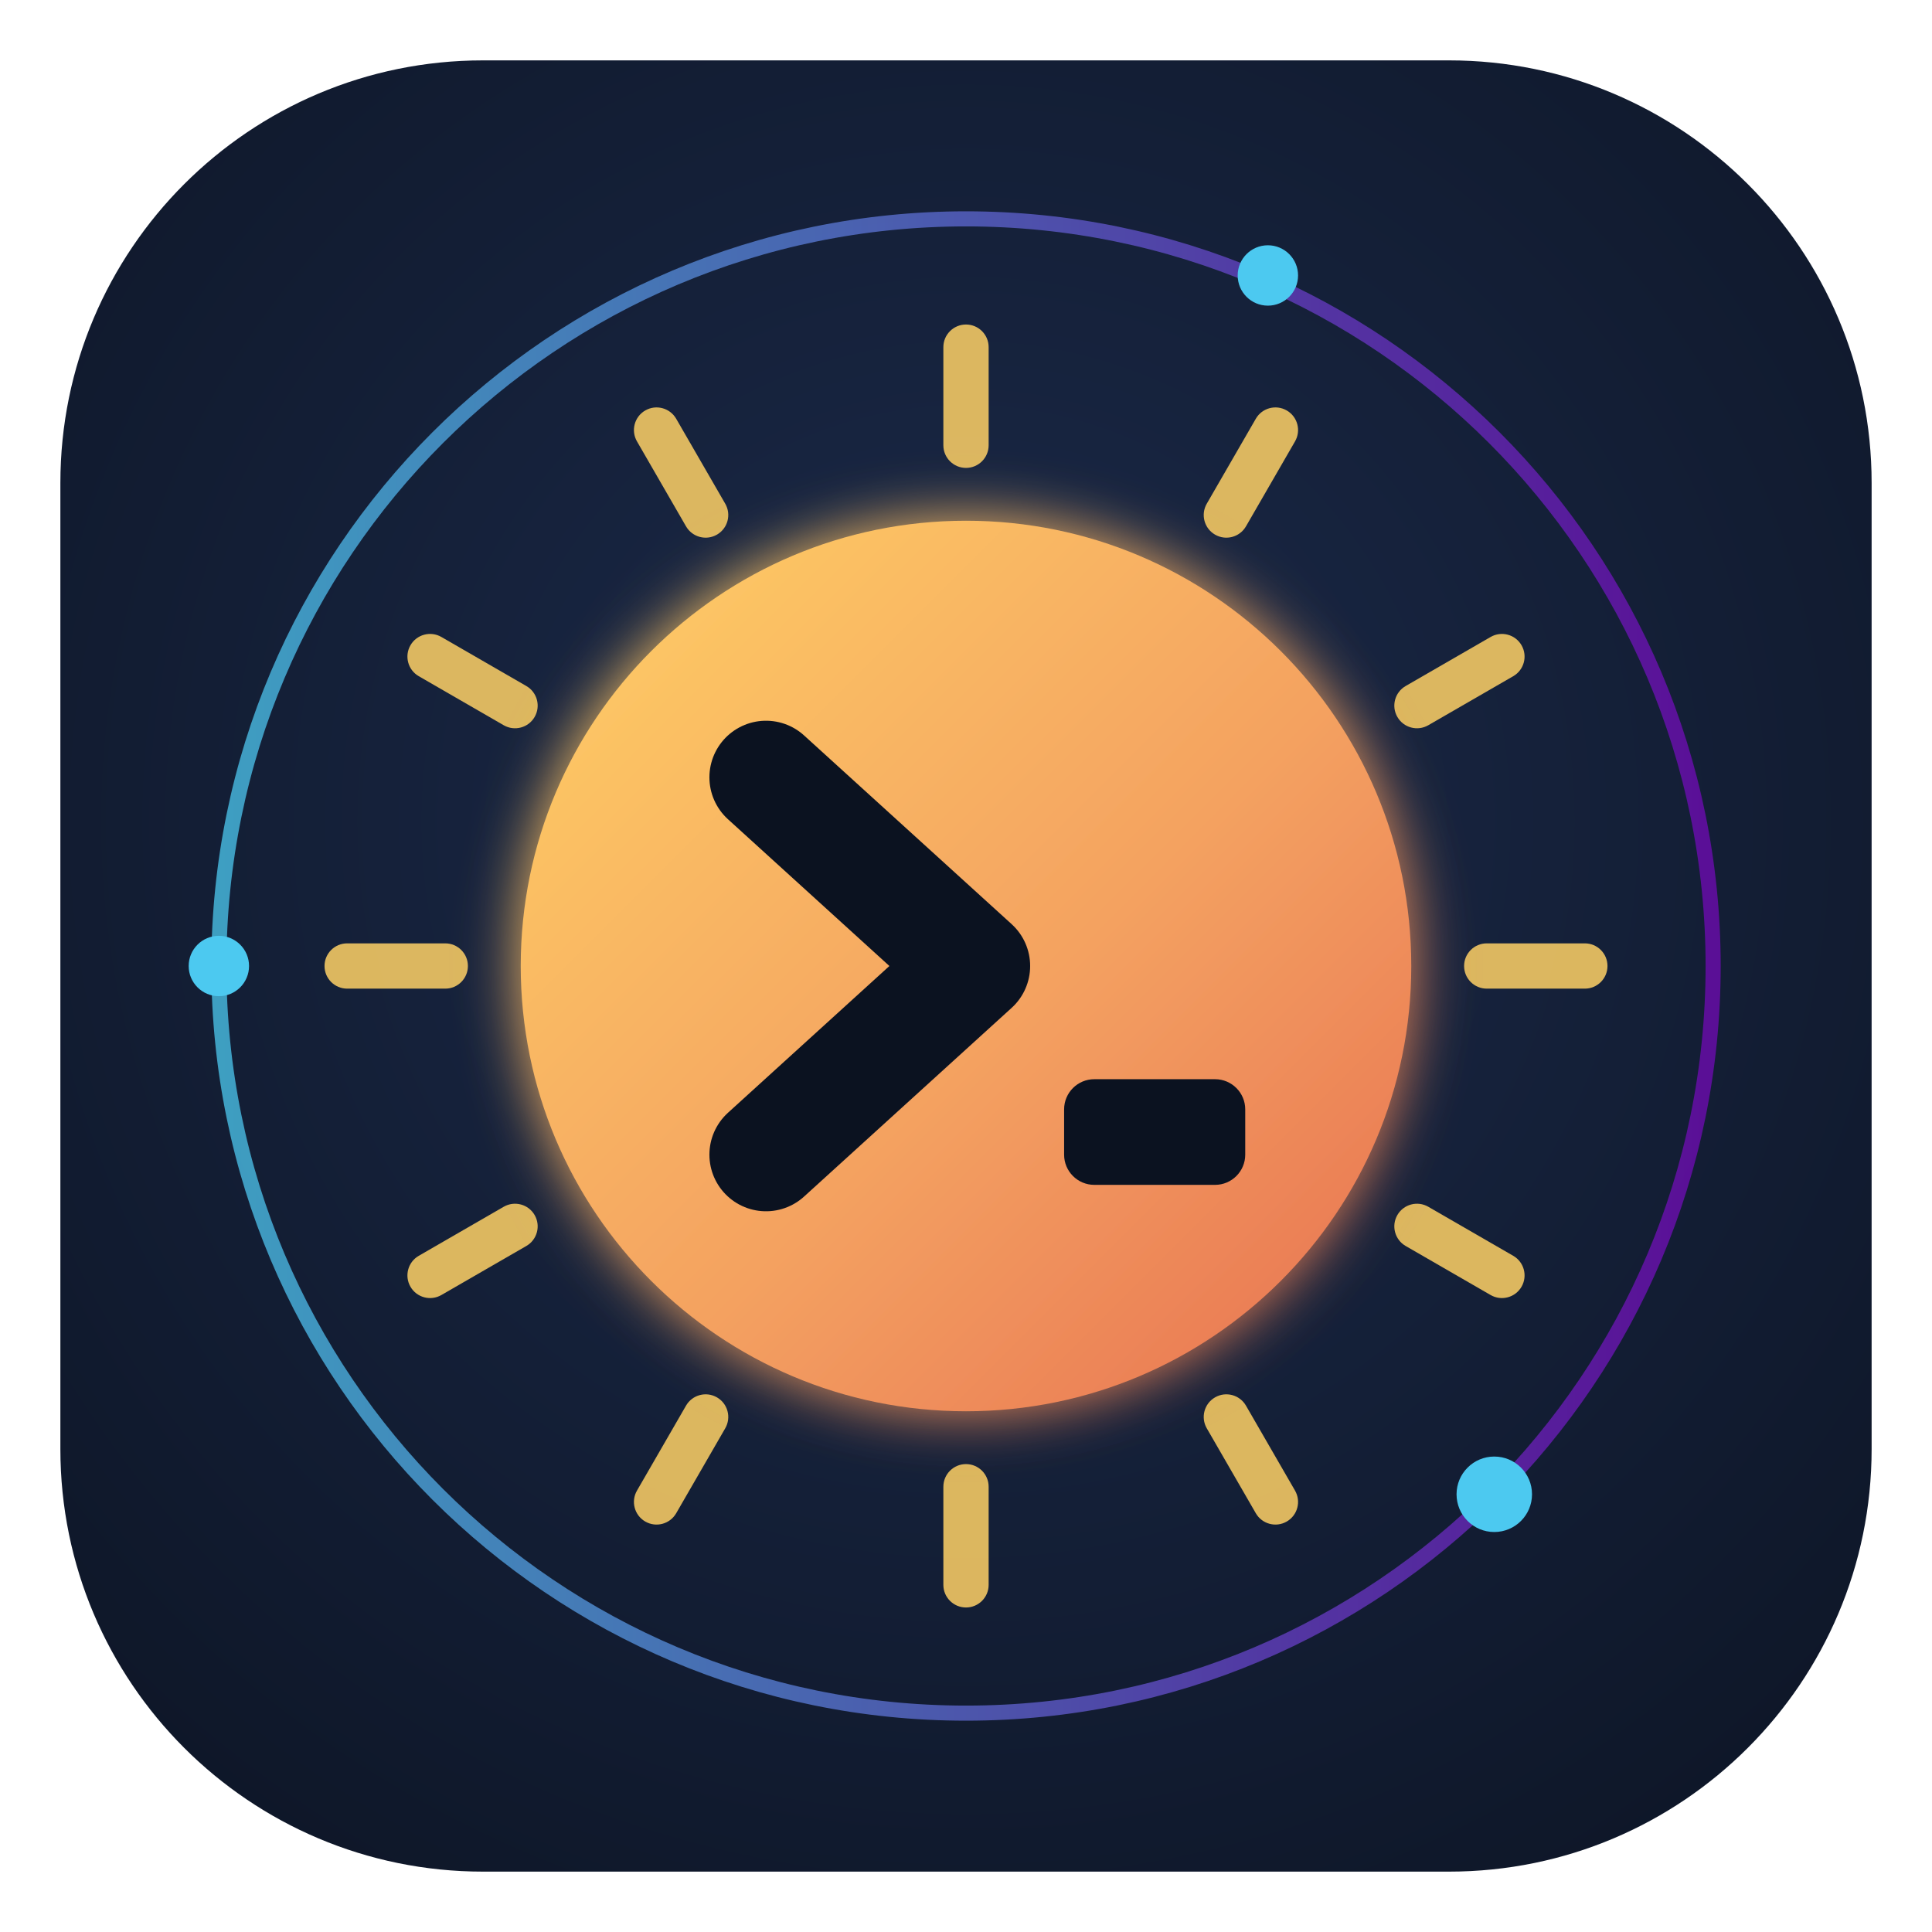
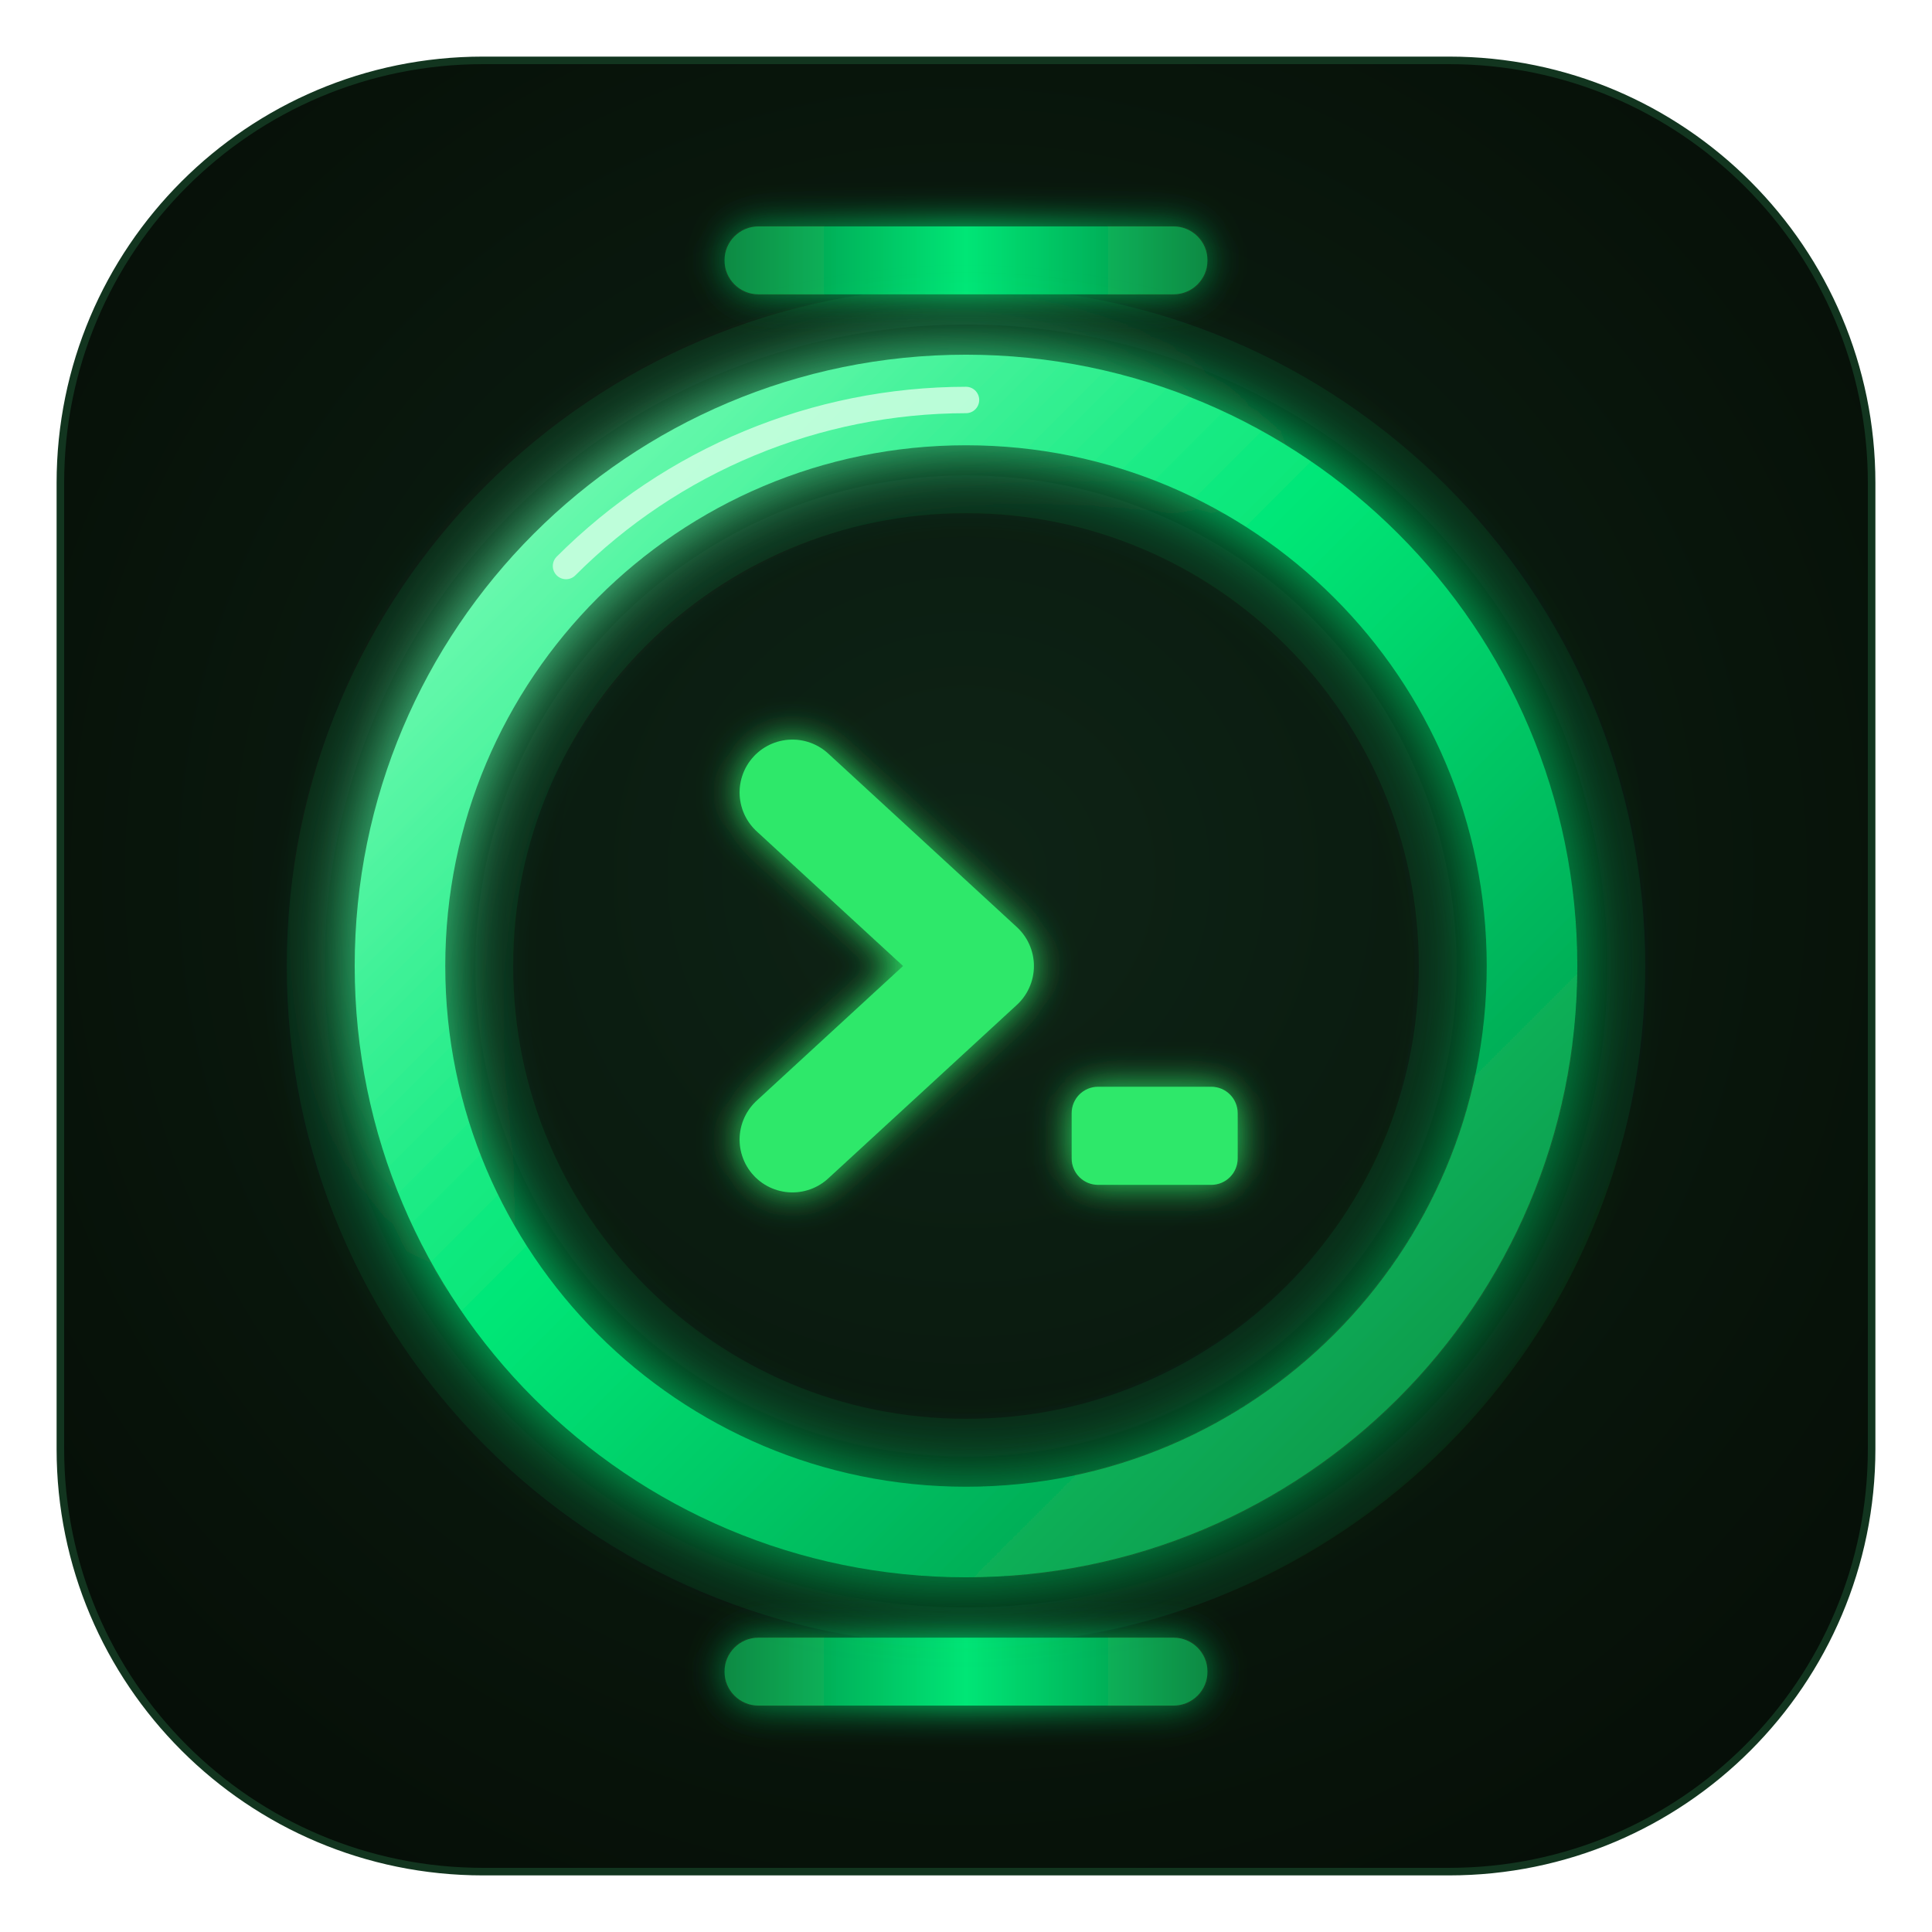
<svg xmlns="http://www.w3.org/2000/svg" viewBox="0 0 512 512" width="512" height="512">
  <defs>
-     <linearGradient id="sunCore" x1="0" y1="0" x2="1" y2="1">
-       <stop offset="0" stop-color="#FFD166" />
-       <stop offset="0.55" stop-color="#F4A261" />
-       <stop offset="1" stop-color="#E76F51" />
+     <radialGradient id="bg" cx="0.5" cy="0.45" r="0.9">
+       <stop offset="0" stop-color="#0E2416" />
+       <stop offset="0.6" stop-color="#071209" />
+       <stop offset="1" stop-color="#030704" />
+     </radialGradient>
+     <linearGradient id="ringGrad" x1="0" y1="0" x2="1" y2="1">
+       <stop offset="0" stop-color="#8CFFC0" />
+       <stop offset="0.45" stop-color="#00E676" />
+       <stop offset="1" stop-color="#0B8A43" />
    </linearGradient>
-     <linearGradient id="ring" x1="0" y1="0" x2="1" y2="0">
-       <stop offset="0" stop-color="#4CC9F0" />
-       <stop offset="1" stop-color="#7209B7" />
+     <linearGradient id="barGrad" x1="0" y1="0" x2="1" y2="0">
+       <stop offset="0" stop-color="#0B8A43" />
+       <stop offset="0.5" stop-color="#00E676" />
+       <stop offset="1" stop-color="#0B8A43" />
    </linearGradient>
-     <radialGradient id="bg" cx="0.5" cy="0.42" r="0.85">
-       <stop offset="0" stop-color="#1B2A4A" />
-       <stop offset="1" stop-color="#0B1220" />
-     </radialGradient>
    <filter id="glow" x="-60%" y="-60%" width="220%" height="220%">
-       <feGaussianBlur stdDeviation="8" result="b" />
+       <feGaussianBlur stdDeviation="10" result="b" />
+       <feMerge>
+         <feMergeNode in="b" />
+         <feMergeNode in="SourceGraphic" />
+       </feMerge>
+     </filter>
+     <filter id="softGlow" x="-60%" y="-60%" width="220%" height="220%">
+       <feGaussianBlur stdDeviation="5" result="b" />
      <feMerge>
        <feMergeNode in="b" />
        <feMergeNode in="SourceGraphic" />
      </feMerge>
    </filter>
  </defs>
  <rect x="16" y="16" width="480" height="480" rx="112" fill="url(#bg)" />
-   <circle cx="256" cy="256" r="198" fill="none" stroke="url(#ring)" stroke-width="4" opacity="0.75" />
-   <g fill="#4CC9F0">
-     <circle cx="396" cy="396" r="10" />
-     <circle cx="58" cy="256" r="8" />
-     <circle cx="336" cy="73" r="8" />
+   <rect x="16" y="16" width="480" height="480" rx="112" fill="none" stroke="#12351F" stroke-width="2" />
+   <circle cx="256" cy="256" r="150" fill="none" stroke="#00E676" stroke-width="60" opacity="0.08" />
+   <g fill="url(#barGrad)" filter="url(#softGlow)">
+     <rect x="192" y="60" width="128" height="18" rx="9" />
+     <rect x="192" y="434" width="128" height="18" rx="9" />
  </g>
-   <g fill="#FFD166" opacity="0.85">
-     <rect x="250" y="86" width="12" height="38" rx="6" transform="rotate(0 256 256)" />
-     <rect x="250" y="86" width="12" height="38" rx="6" transform="rotate(30 256 256)" />
-     <rect x="250" y="86" width="12" height="38" rx="6" transform="rotate(60 256 256)" />
-     <rect x="250" y="86" width="12" height="38" rx="6" transform="rotate(90 256 256)" />
-     <rect x="250" y="86" width="12" height="38" rx="6" transform="rotate(120 256 256)" />
-     <rect x="250" y="86" width="12" height="38" rx="6" transform="rotate(150 256 256)" />
-     <rect x="250" y="86" width="12" height="38" rx="6" transform="rotate(180 256 256)" />
-     <rect x="250" y="86" width="12" height="38" rx="6" transform="rotate(210 256 256)" />
-     <rect x="250" y="86" width="12" height="38" rx="6" transform="rotate(240 256 256)" />
-     <rect x="250" y="86" width="12" height="38" rx="6" transform="rotate(270 256 256)" />
-     <rect x="250" y="86" width="12" height="38" rx="6" transform="rotate(300 256 256)" />
-     <rect x="250" y="86" width="12" height="38" rx="6" transform="rotate(330 256 256)" />
+   <circle cx="256" cy="256" r="150" fill="none" stroke="#032612" stroke-width="40" opacity="0.9" />
+   <circle cx="256" cy="256" r="150" fill="none" stroke="url(#ringGrad)" stroke-width="24" filter="url(#glow)" />
+   <path d="M 150 150 A 150 150 0 0 1 256 106" fill="none" stroke="#CFFFE3" stroke-width="7" stroke-linecap="round" opacity="0.85" />
+   <g filter="url(#softGlow)">
+     <path d="M 210 210 L 260 256 L 210 302" fill="none" stroke="#2EE86B" stroke-width="28" stroke-linecap="round" stroke-linejoin="round" />
+     <rect x="284" y="288" width="44" height="26" rx="7" fill="#2EE86B" />
  </g>
-   <circle cx="256" cy="256" r="118" fill="url(#sunCore)" filter="url(#glow)" />
-   <path d="M 203 206 L 258 256 L 203 306" fill="none" stroke="#0B1220" stroke-width="30" stroke-linecap="round" stroke-linejoin="round" />
-   <rect x="282" y="286" width="48" height="28" rx="8" fill="#0B1220" />
</svg>
